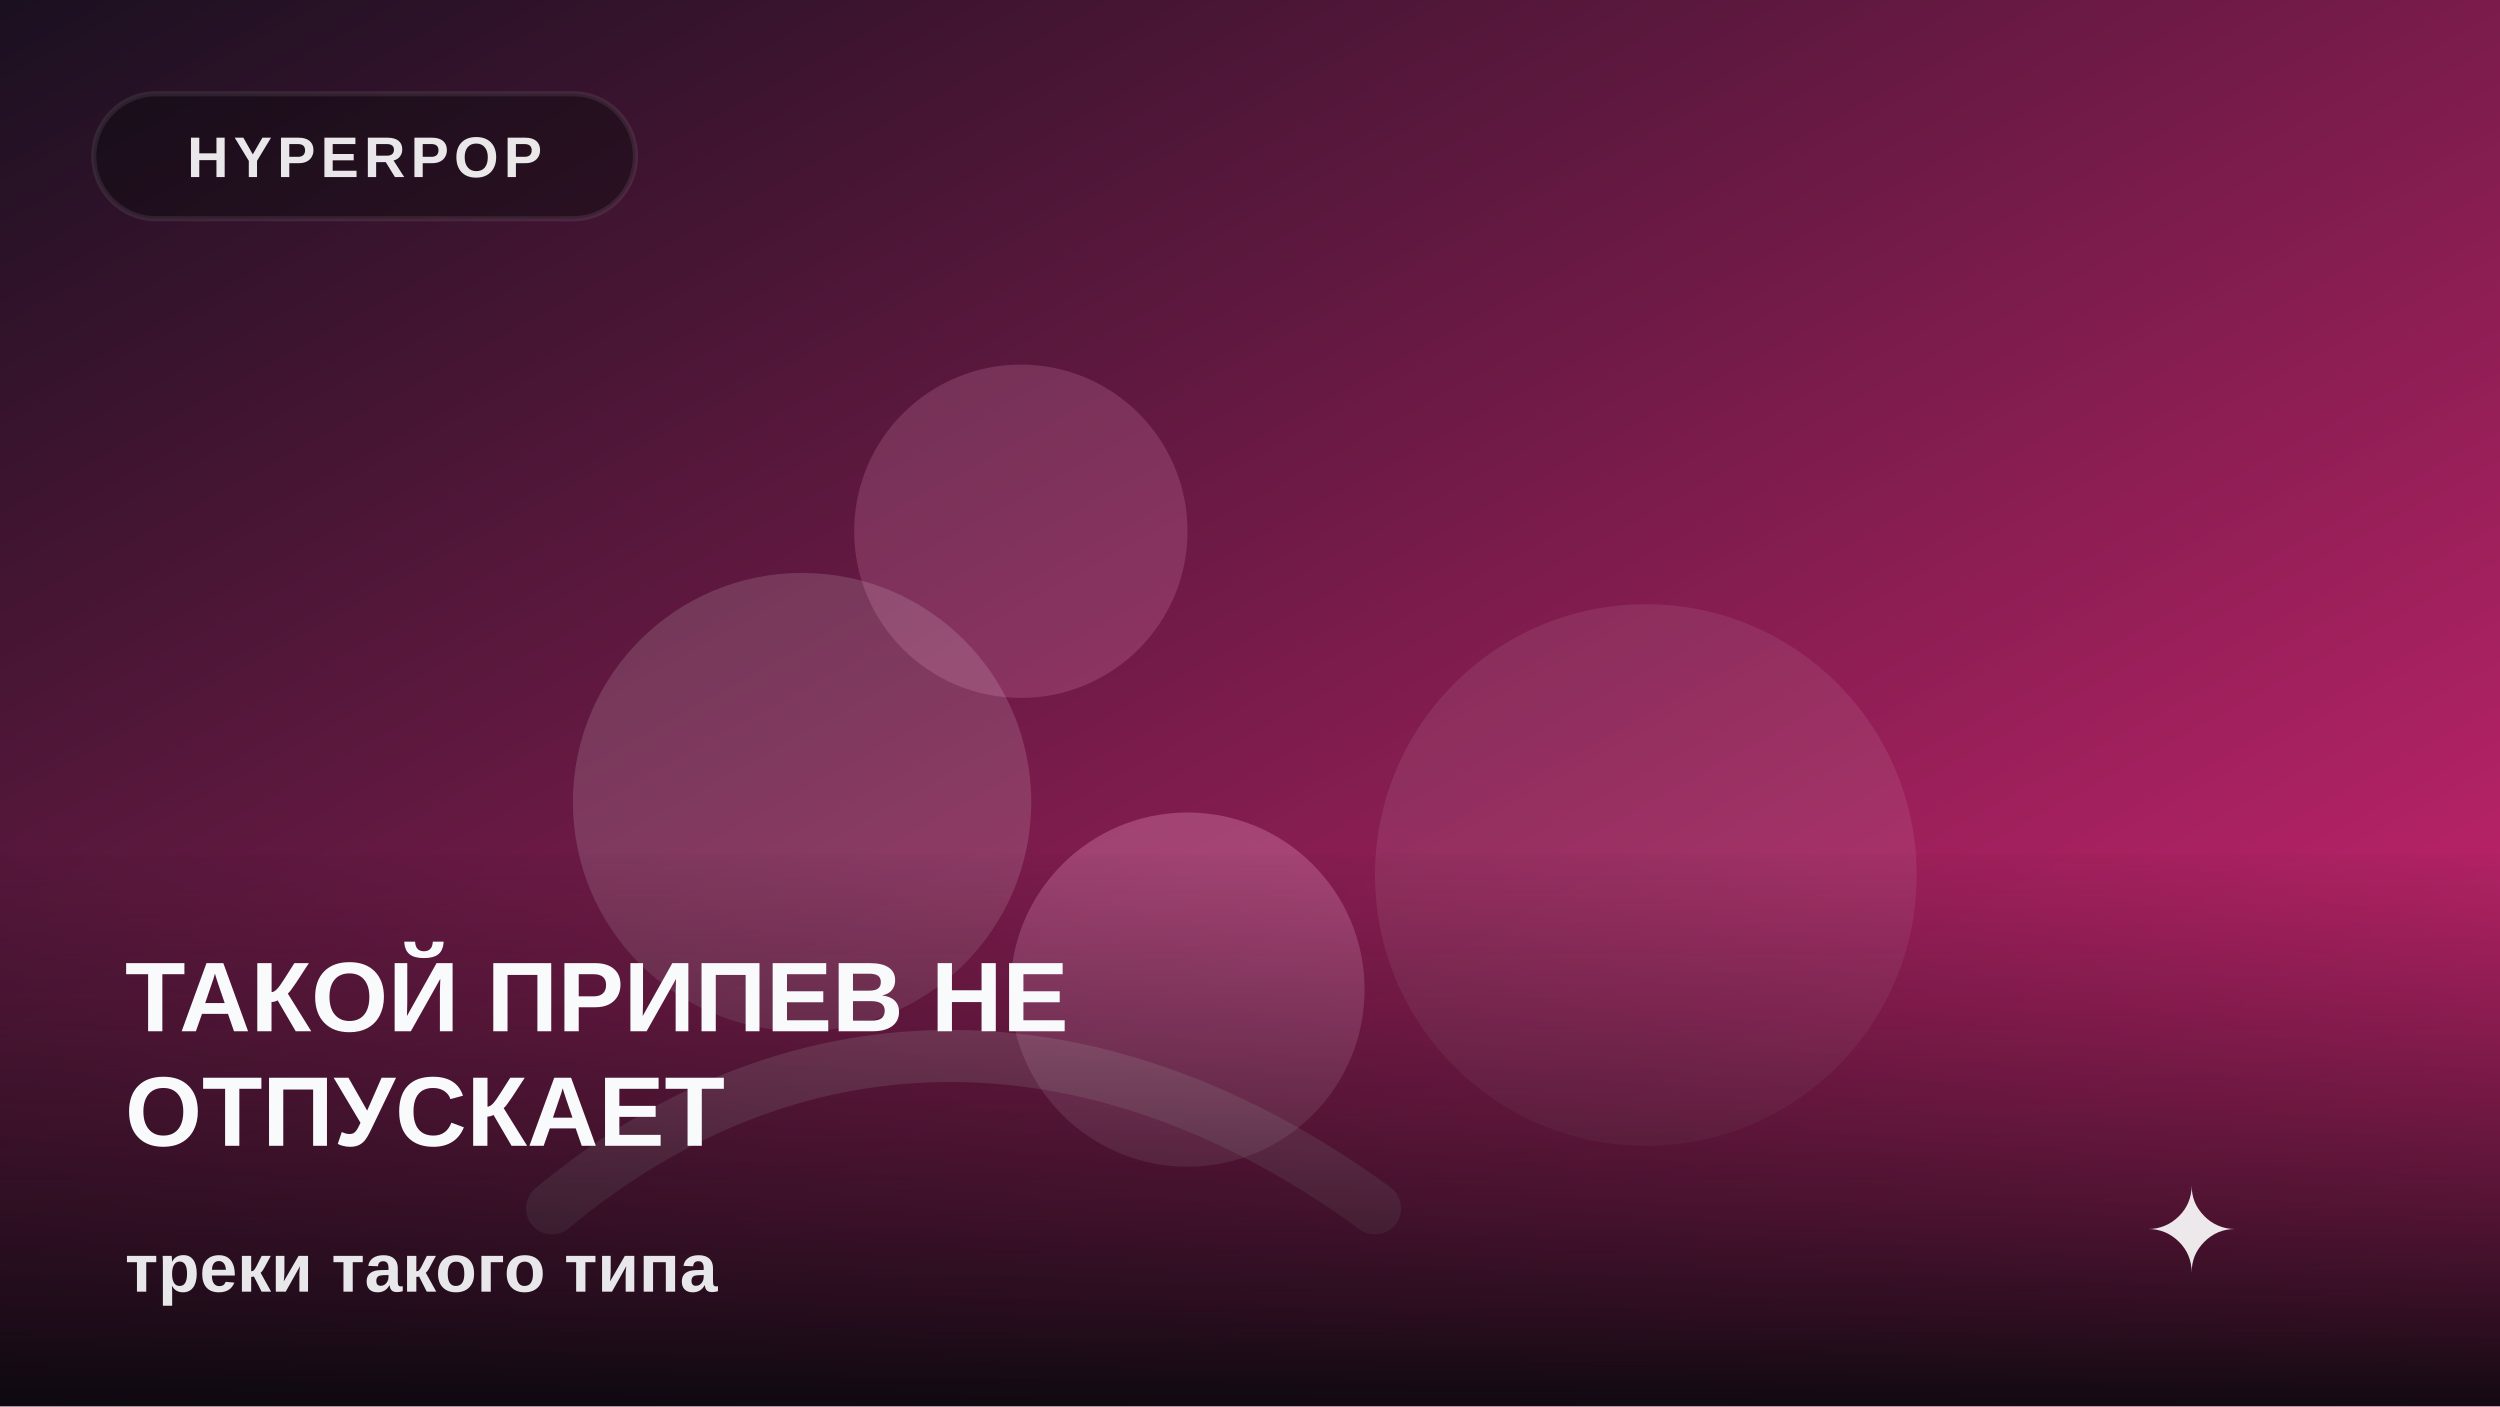
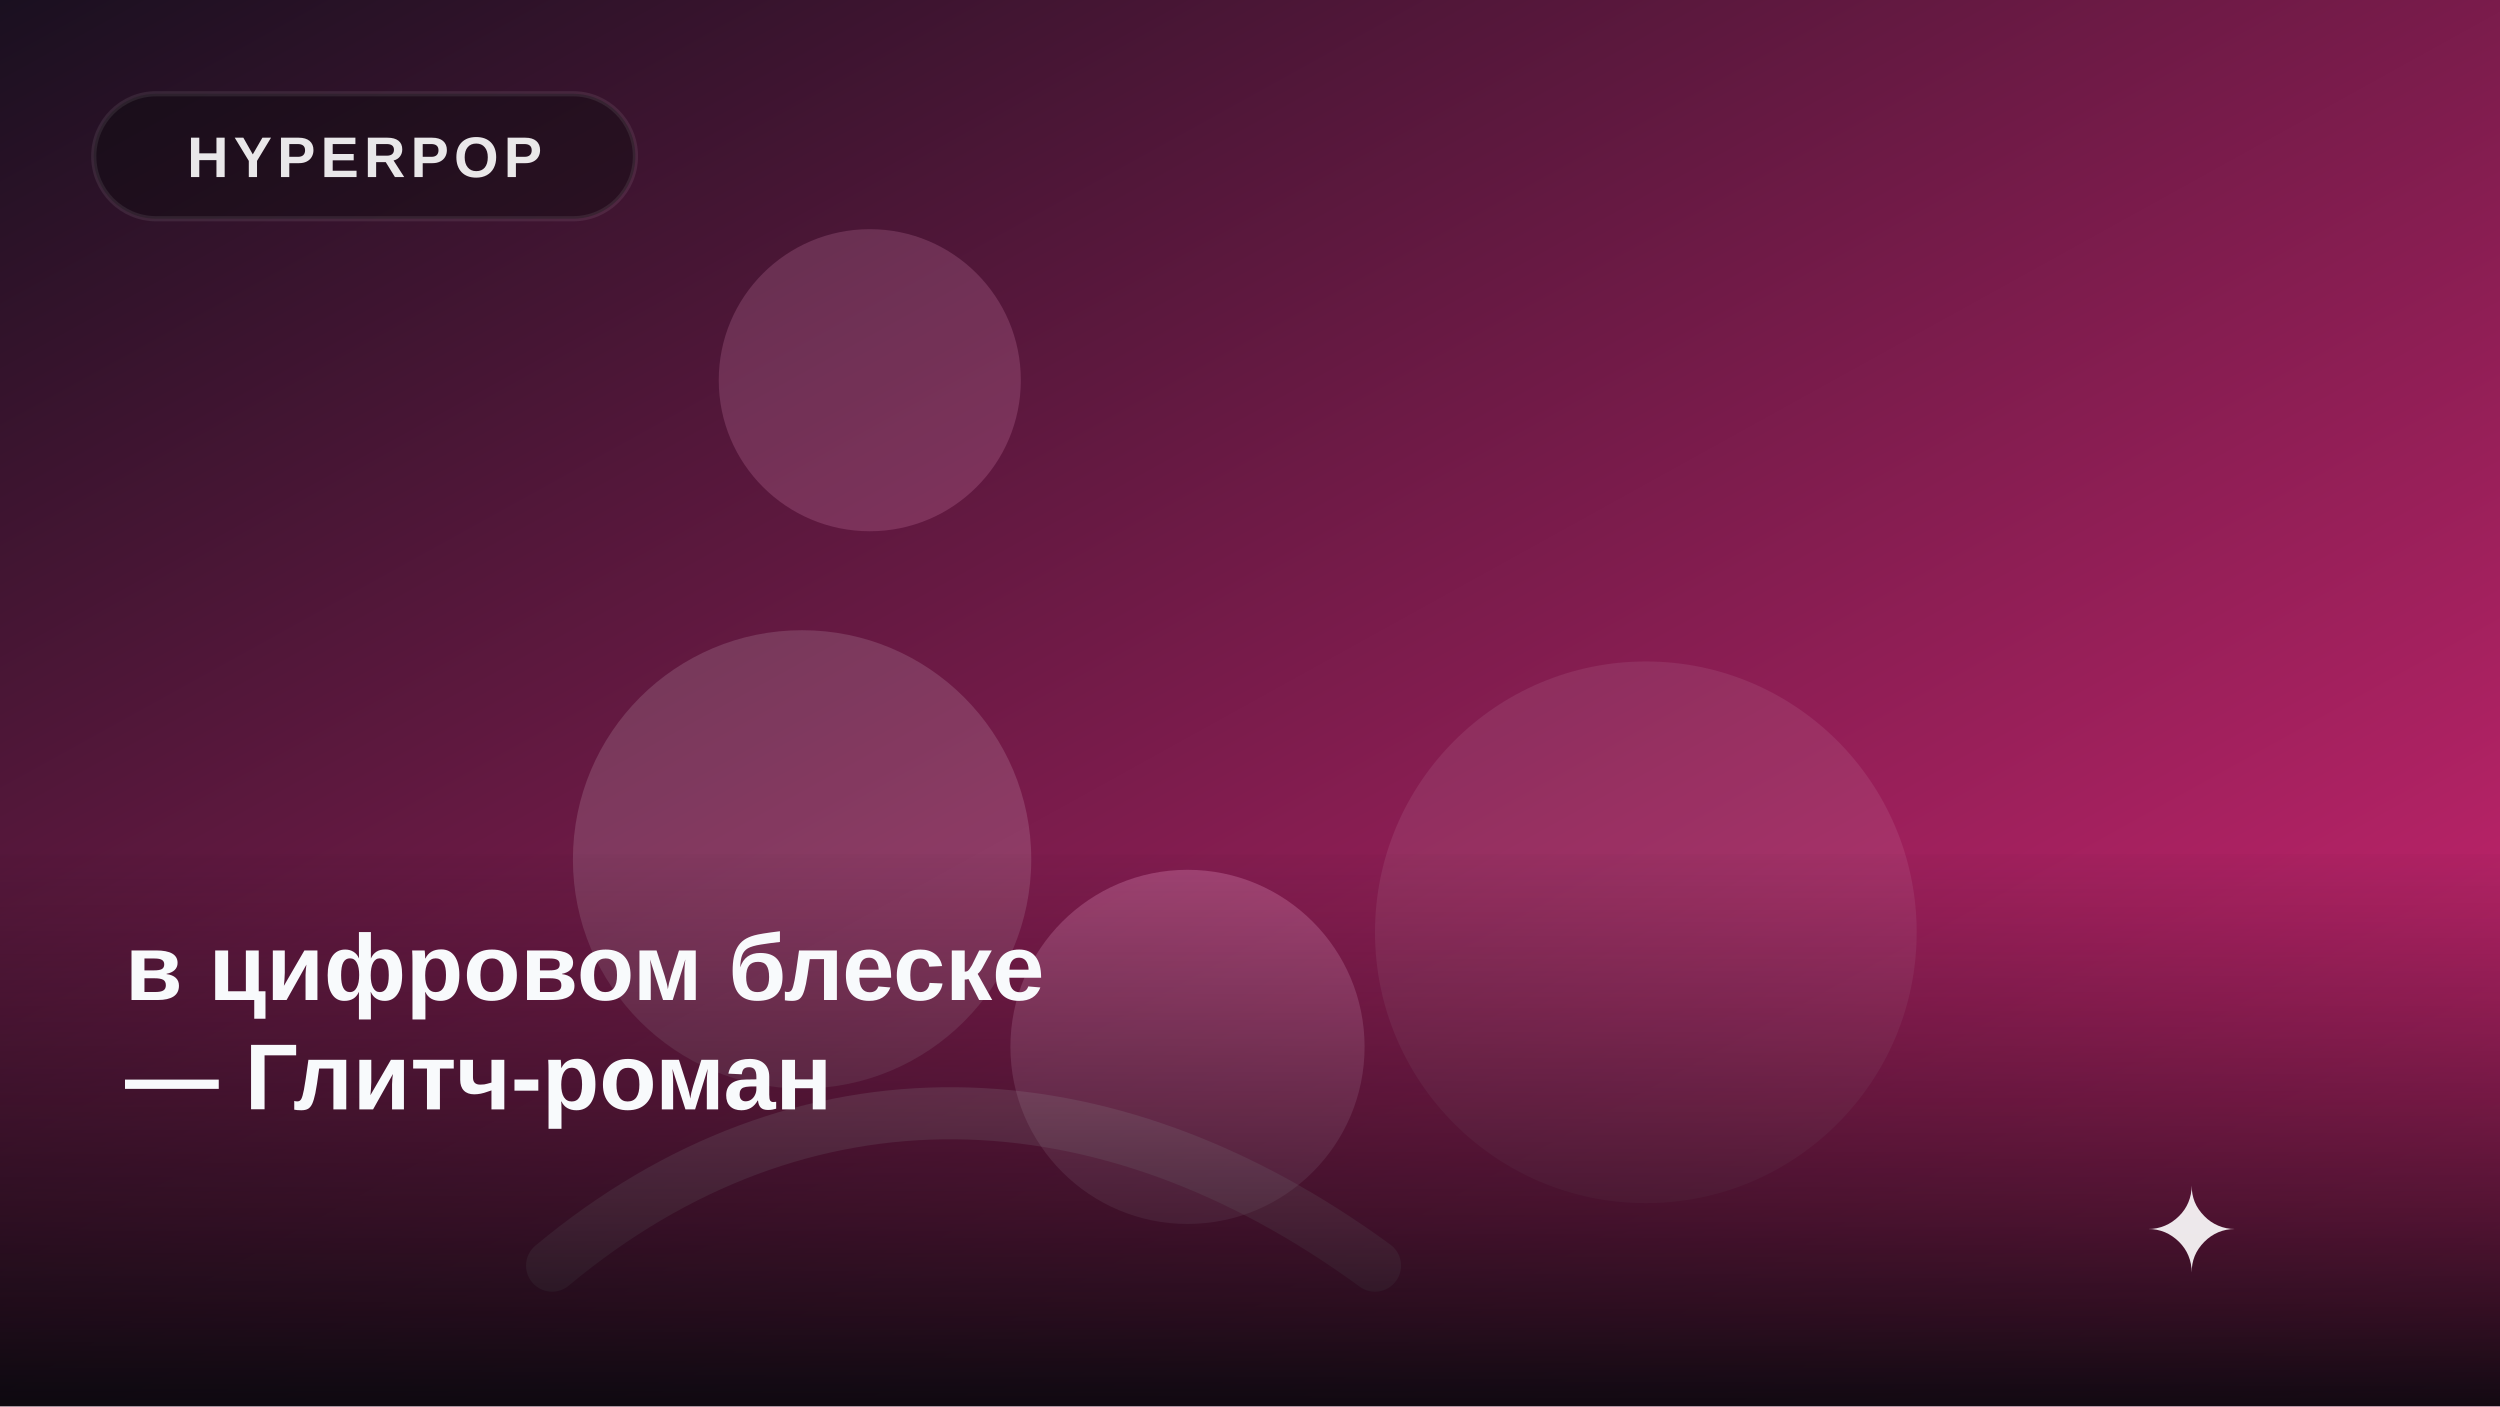
<svg xmlns="http://www.w3.org/2000/svg" viewBox="0 0 480 270" preserveAspectRatio="xMidYMid slice">
  <defs>
    <linearGradient id="bg-29" x1="0" y1="0" x2="1" y2="1">
      <stop offset="0%" stop-color="#1a1020" />
      <stop offset="100%" stop-color="#db2777" />
    </linearGradient>
    <linearGradient id="panel-29" x1="0" y1="1" x2="0" y2="0">
      <stop offset="0%" stop-color="rgba(6,8,12,0.94)" />
      <stop offset="100%" stop-color="rgba(6,8,12,0.02)" />
    </linearGradient>
  </defs>
  <rect width="480" height="270" fill="url(#bg-29)" />
-   <circle cx="196" cy="102" r="32" fill="#f9a8d4" opacity="0.18" />
-   <circle cx="154" cy="154" r="44" fill="rgba(255,255,255,0.14)" />
-   <circle cx="228" cy="190" r="34" fill="#f9a8d4" opacity="0.28" />
-   <circle cx="316" cy="168" r="52" fill="rgba(255,255,255,0.08)" />
-   <path d="M106 232C154 192 212 194 264 232" fill="none" stroke="rgba(255,255,255,0.18)" stroke-width="10" stroke-linecap="round" />
+   <circle cx="167" cy="73" r="29" fill="#f9a8d4" opacity="0.18" />
+   <circle cx="154" cy="165" r="44" fill="rgba(255,255,255,0.14)" />
+   <circle cx="228" cy="201" r="34" fill="#f9a8d4" opacity="0.28" />
+   <circle cx="316" cy="179" r="52" fill="rgba(255,255,255,0.08)" />
+   <path d="M106 243C154 203 212 205 264 243" fill="none" stroke="rgba(255,255,255,0.18)" stroke-width="10" stroke-linecap="round" />
  <rect y="164" width="480" height="106" fill="url(#panel-29)" />
  <rect x="18" y="18" width="104" height="24" rx="12" fill="rgba(10,10,12,0.42)" stroke="rgba(255,255,255,0.08)" />
  <text x="70" y="34" fill="rgba(255,255,255,0.9)" font-family="Arial, sans-serif" font-size="11" font-weight="700" text-anchor="middle" letter-spacing="1">HYPERPOP</text>
-   <text x="24" y="198" fill="#f8fafc" fill-opacity="1" font-family="Arial, sans-serif" font-size="19" font-weight="800">
-     <tspan x="24" dy="0">ТАКОЙ ПРИПЕВ НЕ</tspan>
-     <tspan x="24" dy="22">ОТПУСКАЕТ</tspan>
-   </text>
-   <text x="24" y="248" fill="rgba(248,250,252,0.92)" fill-opacity="1" font-family="Arial, sans-serif" font-size="13" font-weight="600">
-     <tspan x="24" dy="0">треки такого типа</tspan>
+   <text x="24" y="192" fill="#f8fafc" fill-opacity="1" font-family="Arial, sans-serif" font-size="18" font-weight="800">
+     <tspan x="24" dy="0">в цифровом блеске</tspan>
+     <tspan x="24" dy="21">— Глитч-роман</tspan>
  </text>
  <text x="430" y="244" fill="rgba(255,255,255,0.9)" font-family="Arial, sans-serif" font-size="22" text-anchor="end">✦</text>
</svg>
